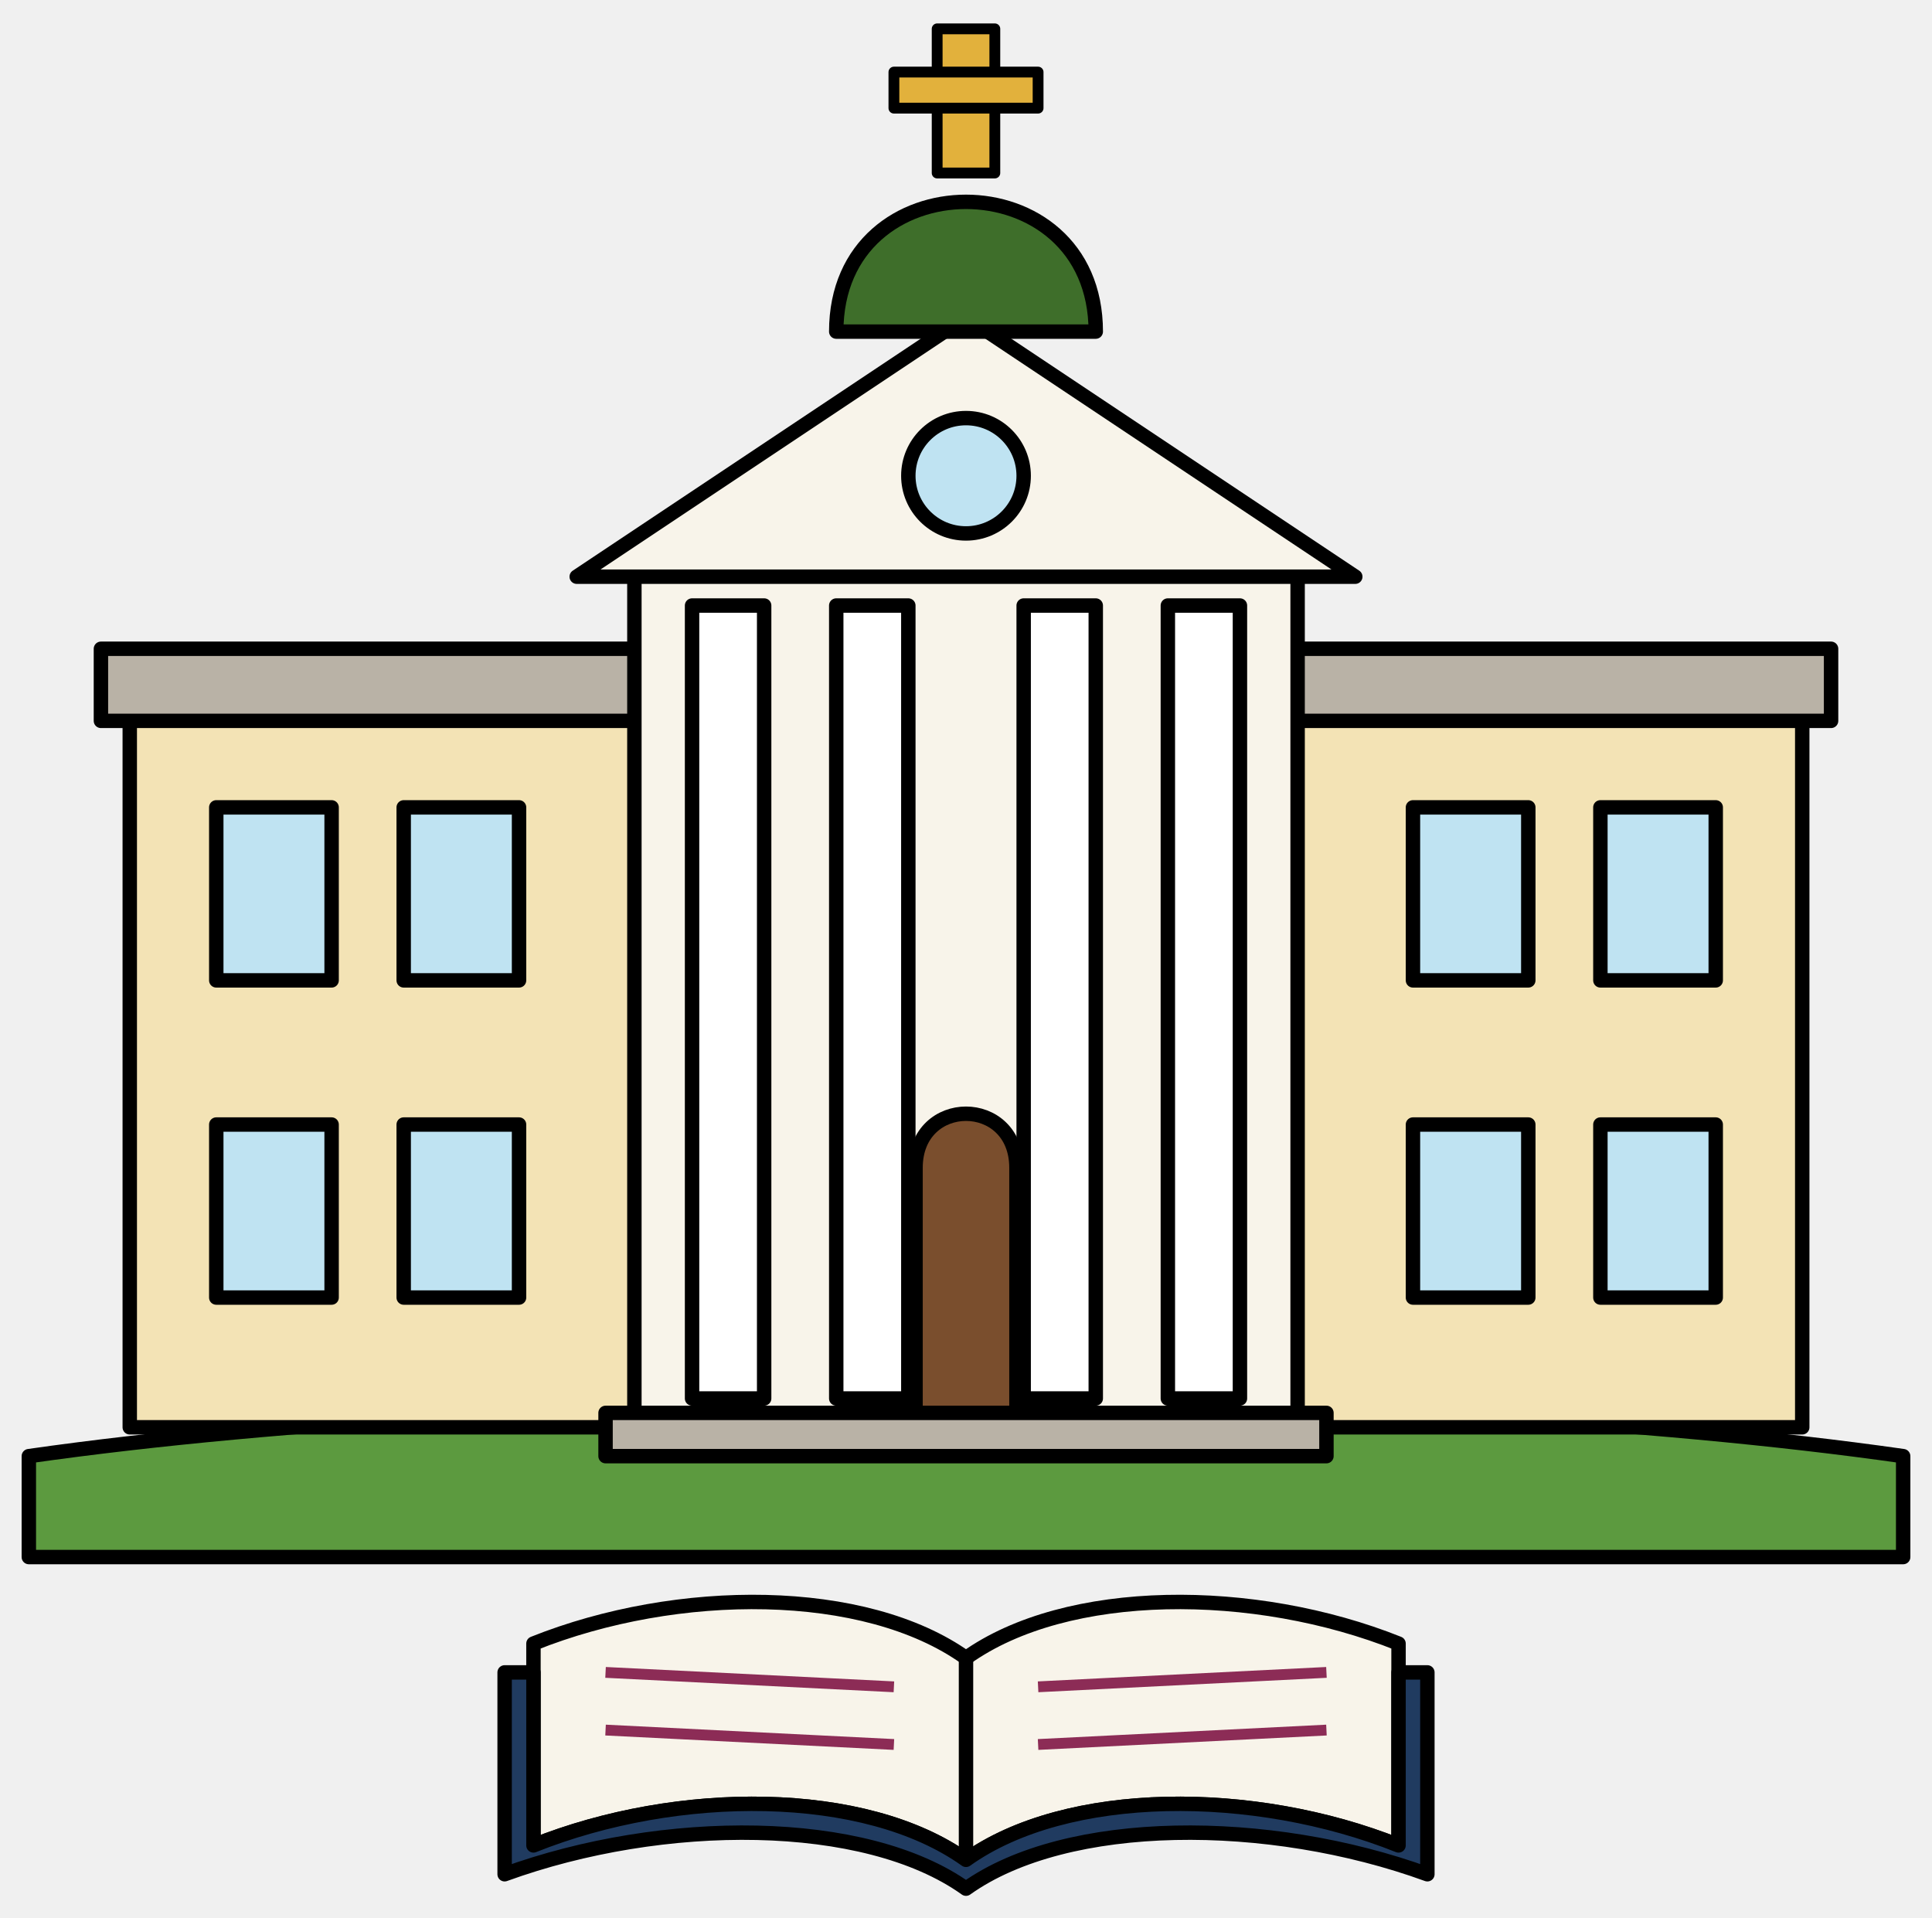
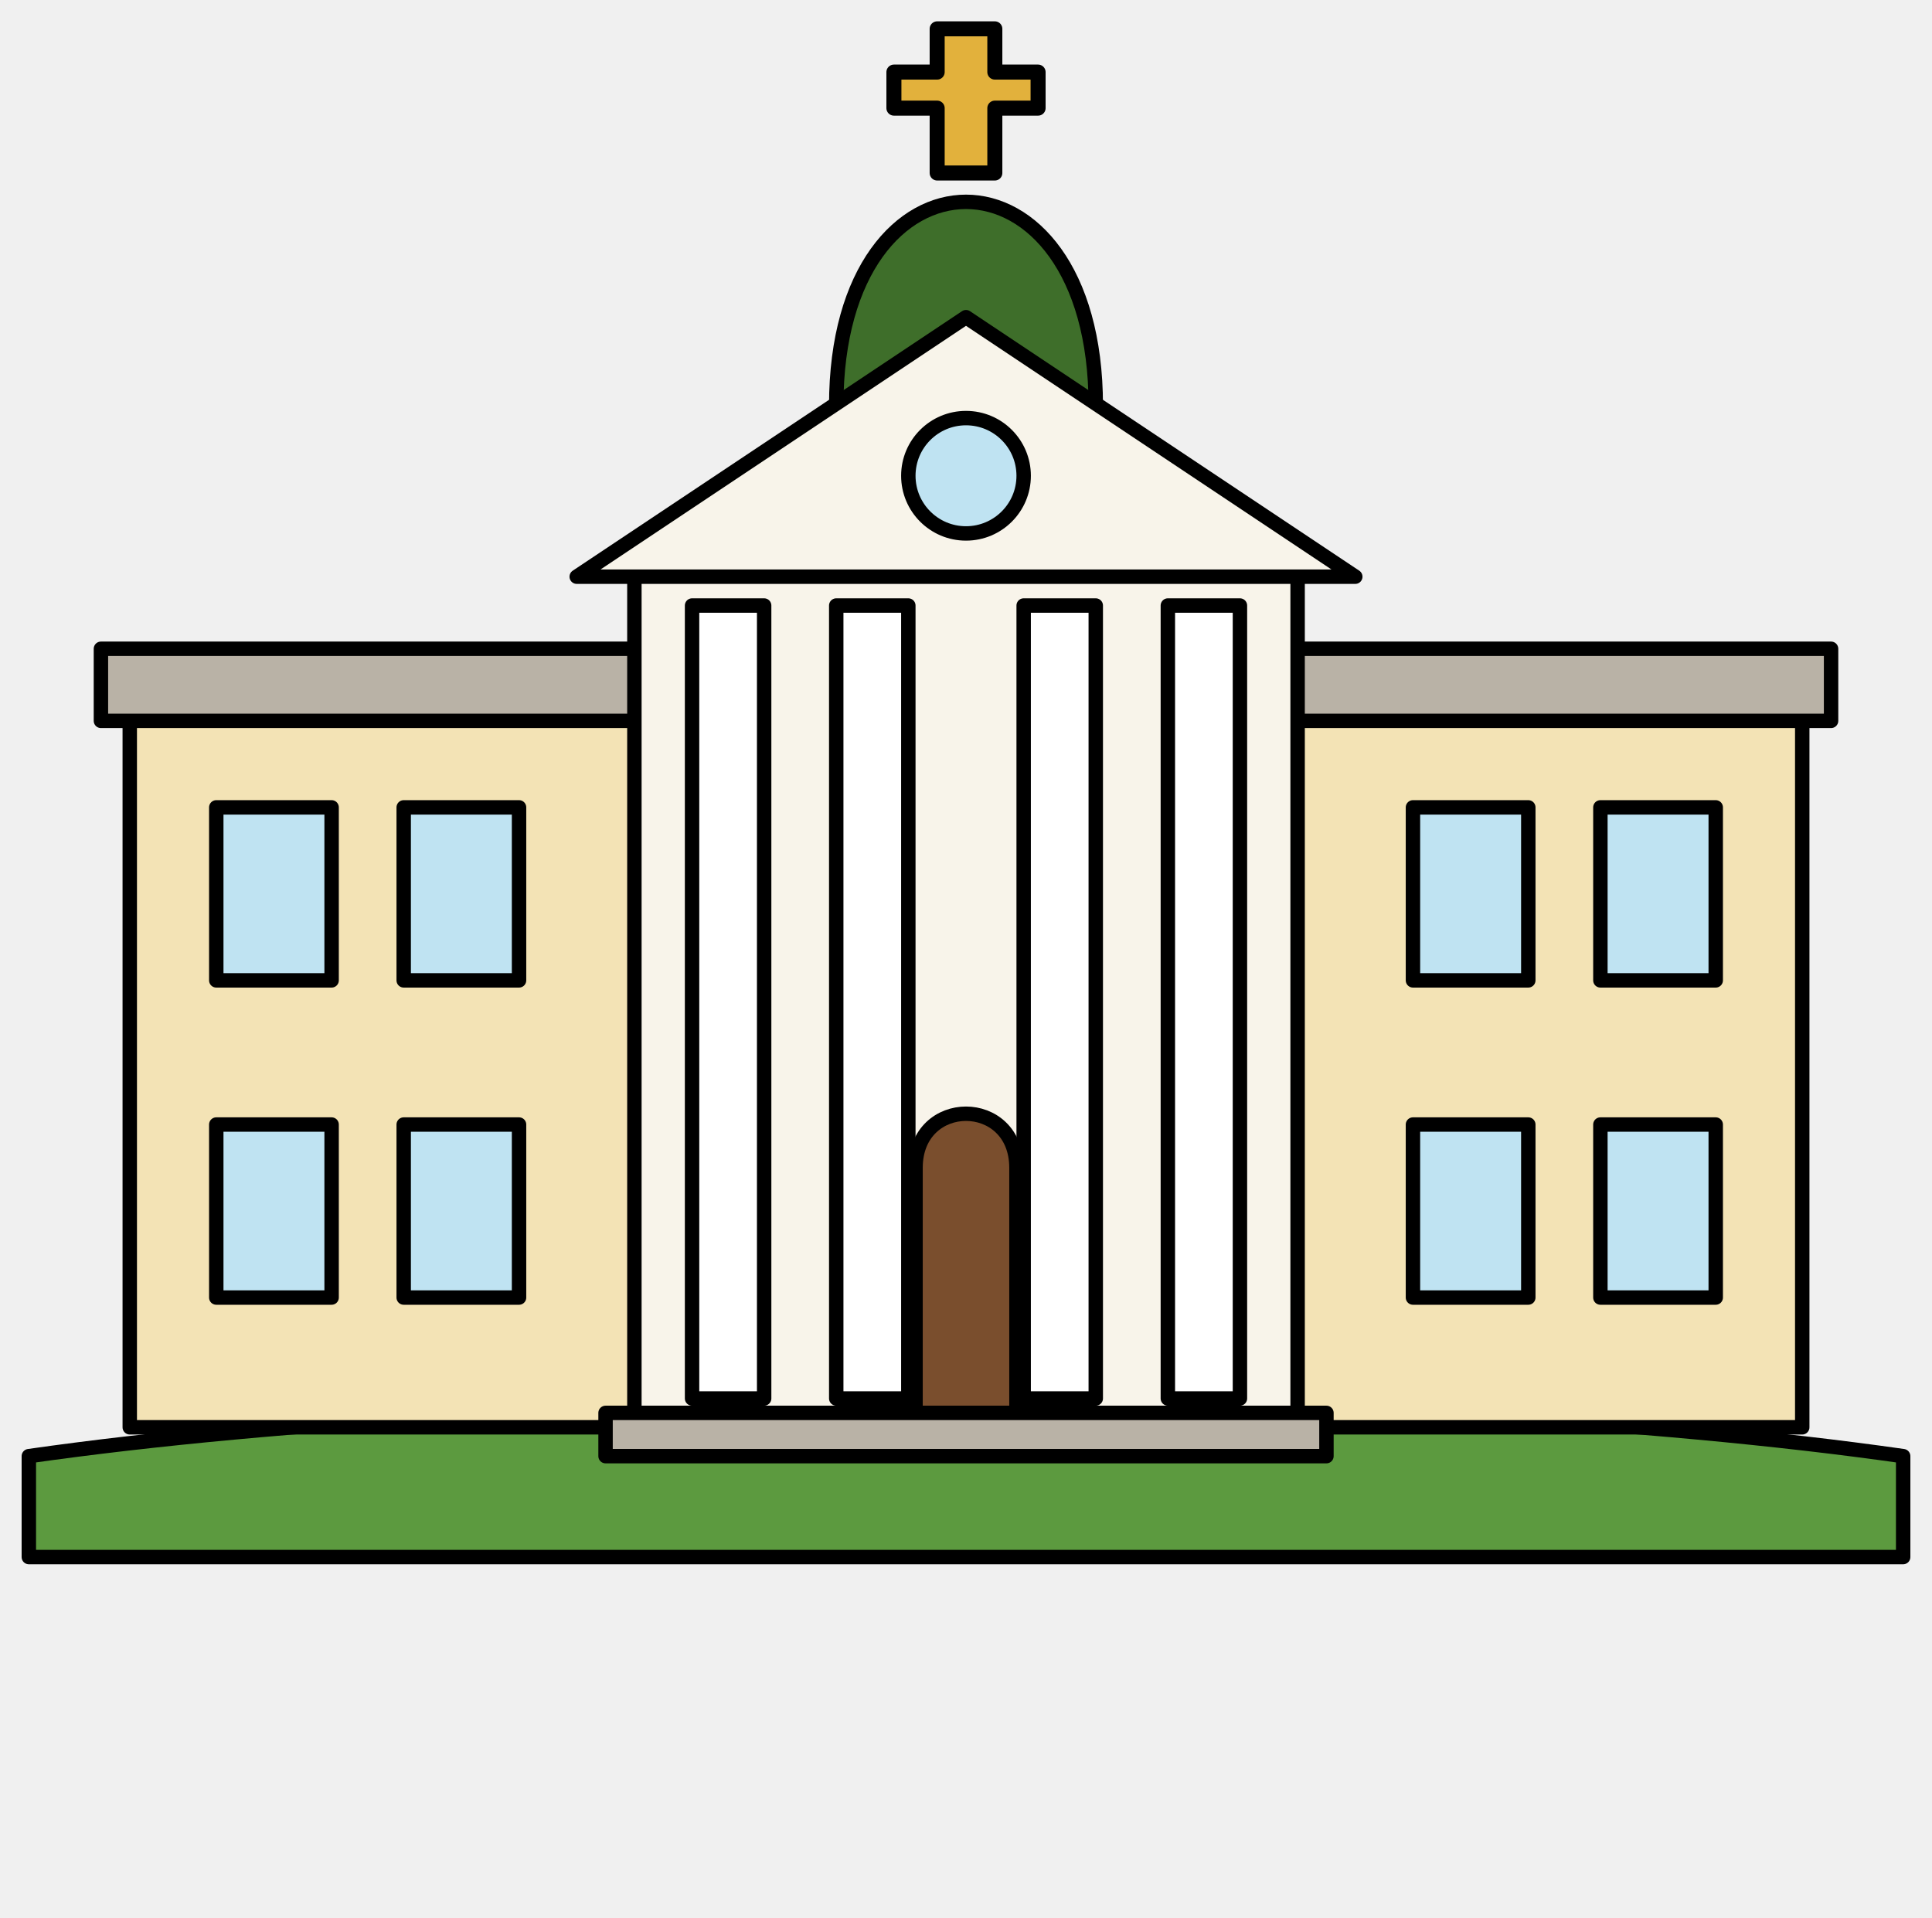
- <svg xmlns="http://www.w3.org/2000/svg" viewBox="16 34 268 266" width="268" height="266">
-   <g stroke="#000" stroke-width="2" stroke-linejoin="round">
-     <path fill="#5c9a3f" d="M20 236 C90 226 210 226 280 236 L280 250 L20 250Z" />
-     <rect x="34" y="132" width="232" height="100" fill="#f3e3b5" />
-     <rect x="30" y="124" width="240" height="10" fill="#b9b2a6" />
-     <rect x="104" y="112" width="92" height="120" fill="#f8f4ea" />
-     <path fill="#f8f4ea" d="M96 114 L150 78 L204 114Z" />
-     <circle cx="150" cy="100" r="8" fill="#bfe3f2" />
-     <path fill="#3e6e2a" d="M132 80 C132 56 168 56 168 80Z" />
-     <rect x="146" y="38" width="8" height="20" fill="#e2b13c" stroke-width="1.5" />
-     <rect x="140" y="44" width="20" height="5" fill="#e2b13c" stroke-width="1.5" />
-     <g fill="#ffffff">
-       <rect x="112" y="118" width="10" height="110" />
-       <rect x="132" y="118" width="10" height="110" />
-       <rect x="158" y="118" width="10" height="110" />
-       <rect x="178" y="118" width="10" height="110" />
-     </g>
-     <path fill="#7a4e2d" d="M143 232 L143 196 C143 186 157 186 157 196 L157 232Z" />
-     <g fill="#bfe3f2">
-       <rect x="46" y="146" width="16" height="24" />
-       <rect x="72" y="146" width="16" height="24" />
-       <rect x="46" y="190" width="16" height="24" />
-       <rect x="72" y="190" width="16" height="24" />
-       <rect x="212" y="146" width="16" height="24" />
-       <rect x="238" y="146" width="16" height="24" />
-       <rect x="212" y="190" width="16" height="24" />
-       <rect x="238" y="190" width="16" height="24" />
-     </g>
-     <rect x="100" y="230" width="100" height="6" fill="#b9b2a6" />
+ <svg xmlns="http://www.w3.org/2000/svg" width="192.96pt" height="191.52pt" viewBox="0 0 192.96 191.52">
+   <defs />
+   <path id="shape0" transform="matrix(0.72 0 0 0.72 83.52 20.16)" fill="#3e6e2a" stroke="#000000" stroke-width="2" stroke-linecap="butt" stroke-linejoin="round" d="M0 28.25C0 -9.417 36 -9.417 36 28.25Z" />
+   <path id="shape1" transform="matrix(0.72 0 0 0.72 2.88 140.04)" fill="#5c9a3f" stroke="#000000" stroke-width="2" stroke-linecap="butt" stroke-linejoin="round" d="M0 7.5C70 -2.5 190 -2.5 260 7.5L260 21.5L0 21.5Z" />
+   <rect id="shape2" transform="matrix(0.72 0 0 0.72 12.96 70.56)" fill="#f3e3b5" stroke="#000000" stroke-width="2" stroke-linecap="butt" stroke-linejoin="round" width="232" height="100" />
+   <rect id="shape3" transform="matrix(0.72 0 0 0.72 10.08 64.8)" fill="#b9b2a6" stroke="#000000" stroke-width="2" stroke-linecap="butt" stroke-linejoin="round" width="240" height="10" />
+   <rect id="shape4" transform="matrix(0.72 0 0 0.72 63.36 56.16)" fill="#f8f4ea" stroke="#000000" stroke-width="2" stroke-linecap="butt" stroke-linejoin="round" width="92" height="120" />
+   <path id="shape5" transform="matrix(0.72 0 0 0.72 57.6 31.68)" fill="#f8f4ea" stroke="#000000" stroke-width="2" stroke-linecap="butt" stroke-linejoin="round" d="M0 36L54 0L108 36Z" />
+   <circle id="shape6" transform="matrix(0.72 0 0 0.72 90.72 41.76)" r="8" cx="8" cy="8" fill="#bfe3f2" stroke="#000000" stroke-width="2" stroke-linecap="butt" stroke-linejoin="round" />
+   <path id="shape7" fill="#e2b13c" fill-rule="evenodd" stroke="#000000" stroke-width="1.5" stroke-linecap="butt" stroke-linejoin="round" d="M93.6 2.88L99.36 2.88L99.36 7.2L103.68 7.2L103.68 10.8L99.36 10.8L99.36 17.28L93.6 17.28L93.6 10.8L89.28 10.8L89.28 7.2L93.6 7.2Z" />
+   <g id="group0" transform="matrix(0.72 0 0 0.72 -11.52 -24.48)" fill="none">
+     <rect id="shape8" transform="translate(112, 118)" fill="#ffffff" stroke="#000000" stroke-width="2" stroke-linecap="butt" stroke-linejoin="round" width="10" height="110" />
+     <rect id="shape9" transform="translate(132, 118)" fill="#ffffff" stroke="#000000" stroke-width="2" stroke-linecap="butt" stroke-linejoin="round" width="10" height="110" />
+     <rect id="shape10" transform="translate(158, 118)" fill="#ffffff" stroke="#000000" stroke-width="2" stroke-linecap="butt" stroke-linejoin="round" width="10" height="110" />
+     <rect id="shape11" transform="translate(178, 118)" fill="#ffffff" stroke="#000000" stroke-width="2" stroke-linecap="butt" stroke-linejoin="round" width="10" height="110" />
  </g>
-   <g stroke="#000" stroke-width="2" stroke-linejoin="round">
-     <path fill="#f8f4ea" d="M90 262 C110 254 136 254 150 264 C164 254 190 254 210 262 L210 290 C190 282 164 282 150 292 C136 282 110 282 90 290Z" />
-     <line x1="150" y1="264" x2="150" y2="292" />
-     <path fill="#203B60" d="M86 266 L86 294 C108 286 136 286 150 296 C164 286 192 286 214 294 L214 266 L210 266 L210 290 C190 282 164 282 150 292 C136 282 110 282 90 290 L90 266Z" />
+   <path id="shape12" transform="matrix(0.72 0 0 0.72 91.44 111.24)" fill="#7a4e2d" stroke="#000000" stroke-width="2" stroke-linecap="butt" stroke-linejoin="round" d="M0 43.5L0 7.5C0 -2.5 14 -2.5 14 7.5L14 43.5Z" />
+   <g id="group1" transform="matrix(0.72 0 0 0.72 -11.52 -24.48)" fill="none">
+     <rect id="shape13" transform="translate(46, 146)" fill="#bfe3f2" stroke="#000000" stroke-width="2" stroke-linecap="butt" stroke-linejoin="round" width="16" height="24" />
+     <rect id="shape14" transform="translate(72, 146)" fill="#bfe3f2" stroke="#000000" stroke-width="2" stroke-linecap="butt" stroke-linejoin="round" width="16" height="24" />
+     <rect id="shape15" transform="translate(46, 190)" fill="#bfe3f2" stroke="#000000" stroke-width="2" stroke-linecap="butt" stroke-linejoin="round" width="16" height="24" />
+     <rect id="shape16" transform="translate(72, 190)" fill="#bfe3f2" stroke="#000000" stroke-width="2" stroke-linecap="butt" stroke-linejoin="round" width="16" height="24" />
+     <rect id="shape17" transform="translate(212, 146)" fill="#bfe3f2" stroke="#000000" stroke-width="2" stroke-linecap="butt" stroke-linejoin="round" width="16" height="24" />
+     <rect id="shape18" transform="translate(238, 146)" fill="#bfe3f2" stroke="#000000" stroke-width="2" stroke-linecap="butt" stroke-linejoin="round" width="16" height="24" />
+     <rect id="shape19" transform="translate(212, 190)" fill="#bfe3f2" stroke="#000000" stroke-width="2" stroke-linecap="butt" stroke-linejoin="round" width="16" height="24" />
+     <rect id="shape20" transform="translate(238, 190)" fill="#bfe3f2" stroke="#000000" stroke-width="2" stroke-linecap="butt" stroke-linejoin="round" width="16" height="24" />
  </g>
-   <g stroke="#8C2C56" stroke-width="1.5">
-     <line x1="100" y1="266" x2="140" y2="268" />
-     <line x1="100" y1="274" x2="140" y2="276" />
-     <line x1="160" y1="268" x2="200" y2="266" />
-     <line x1="160" y1="276" x2="200" y2="274" />
-   </g>
+   <rect id="shape21" transform="matrix(0.72 0 0 0.72 60.48 141.12)" fill="#b9b2a6" stroke="#000000" stroke-width="2" stroke-linecap="butt" stroke-linejoin="round" width="100" height="6" />
</svg>
